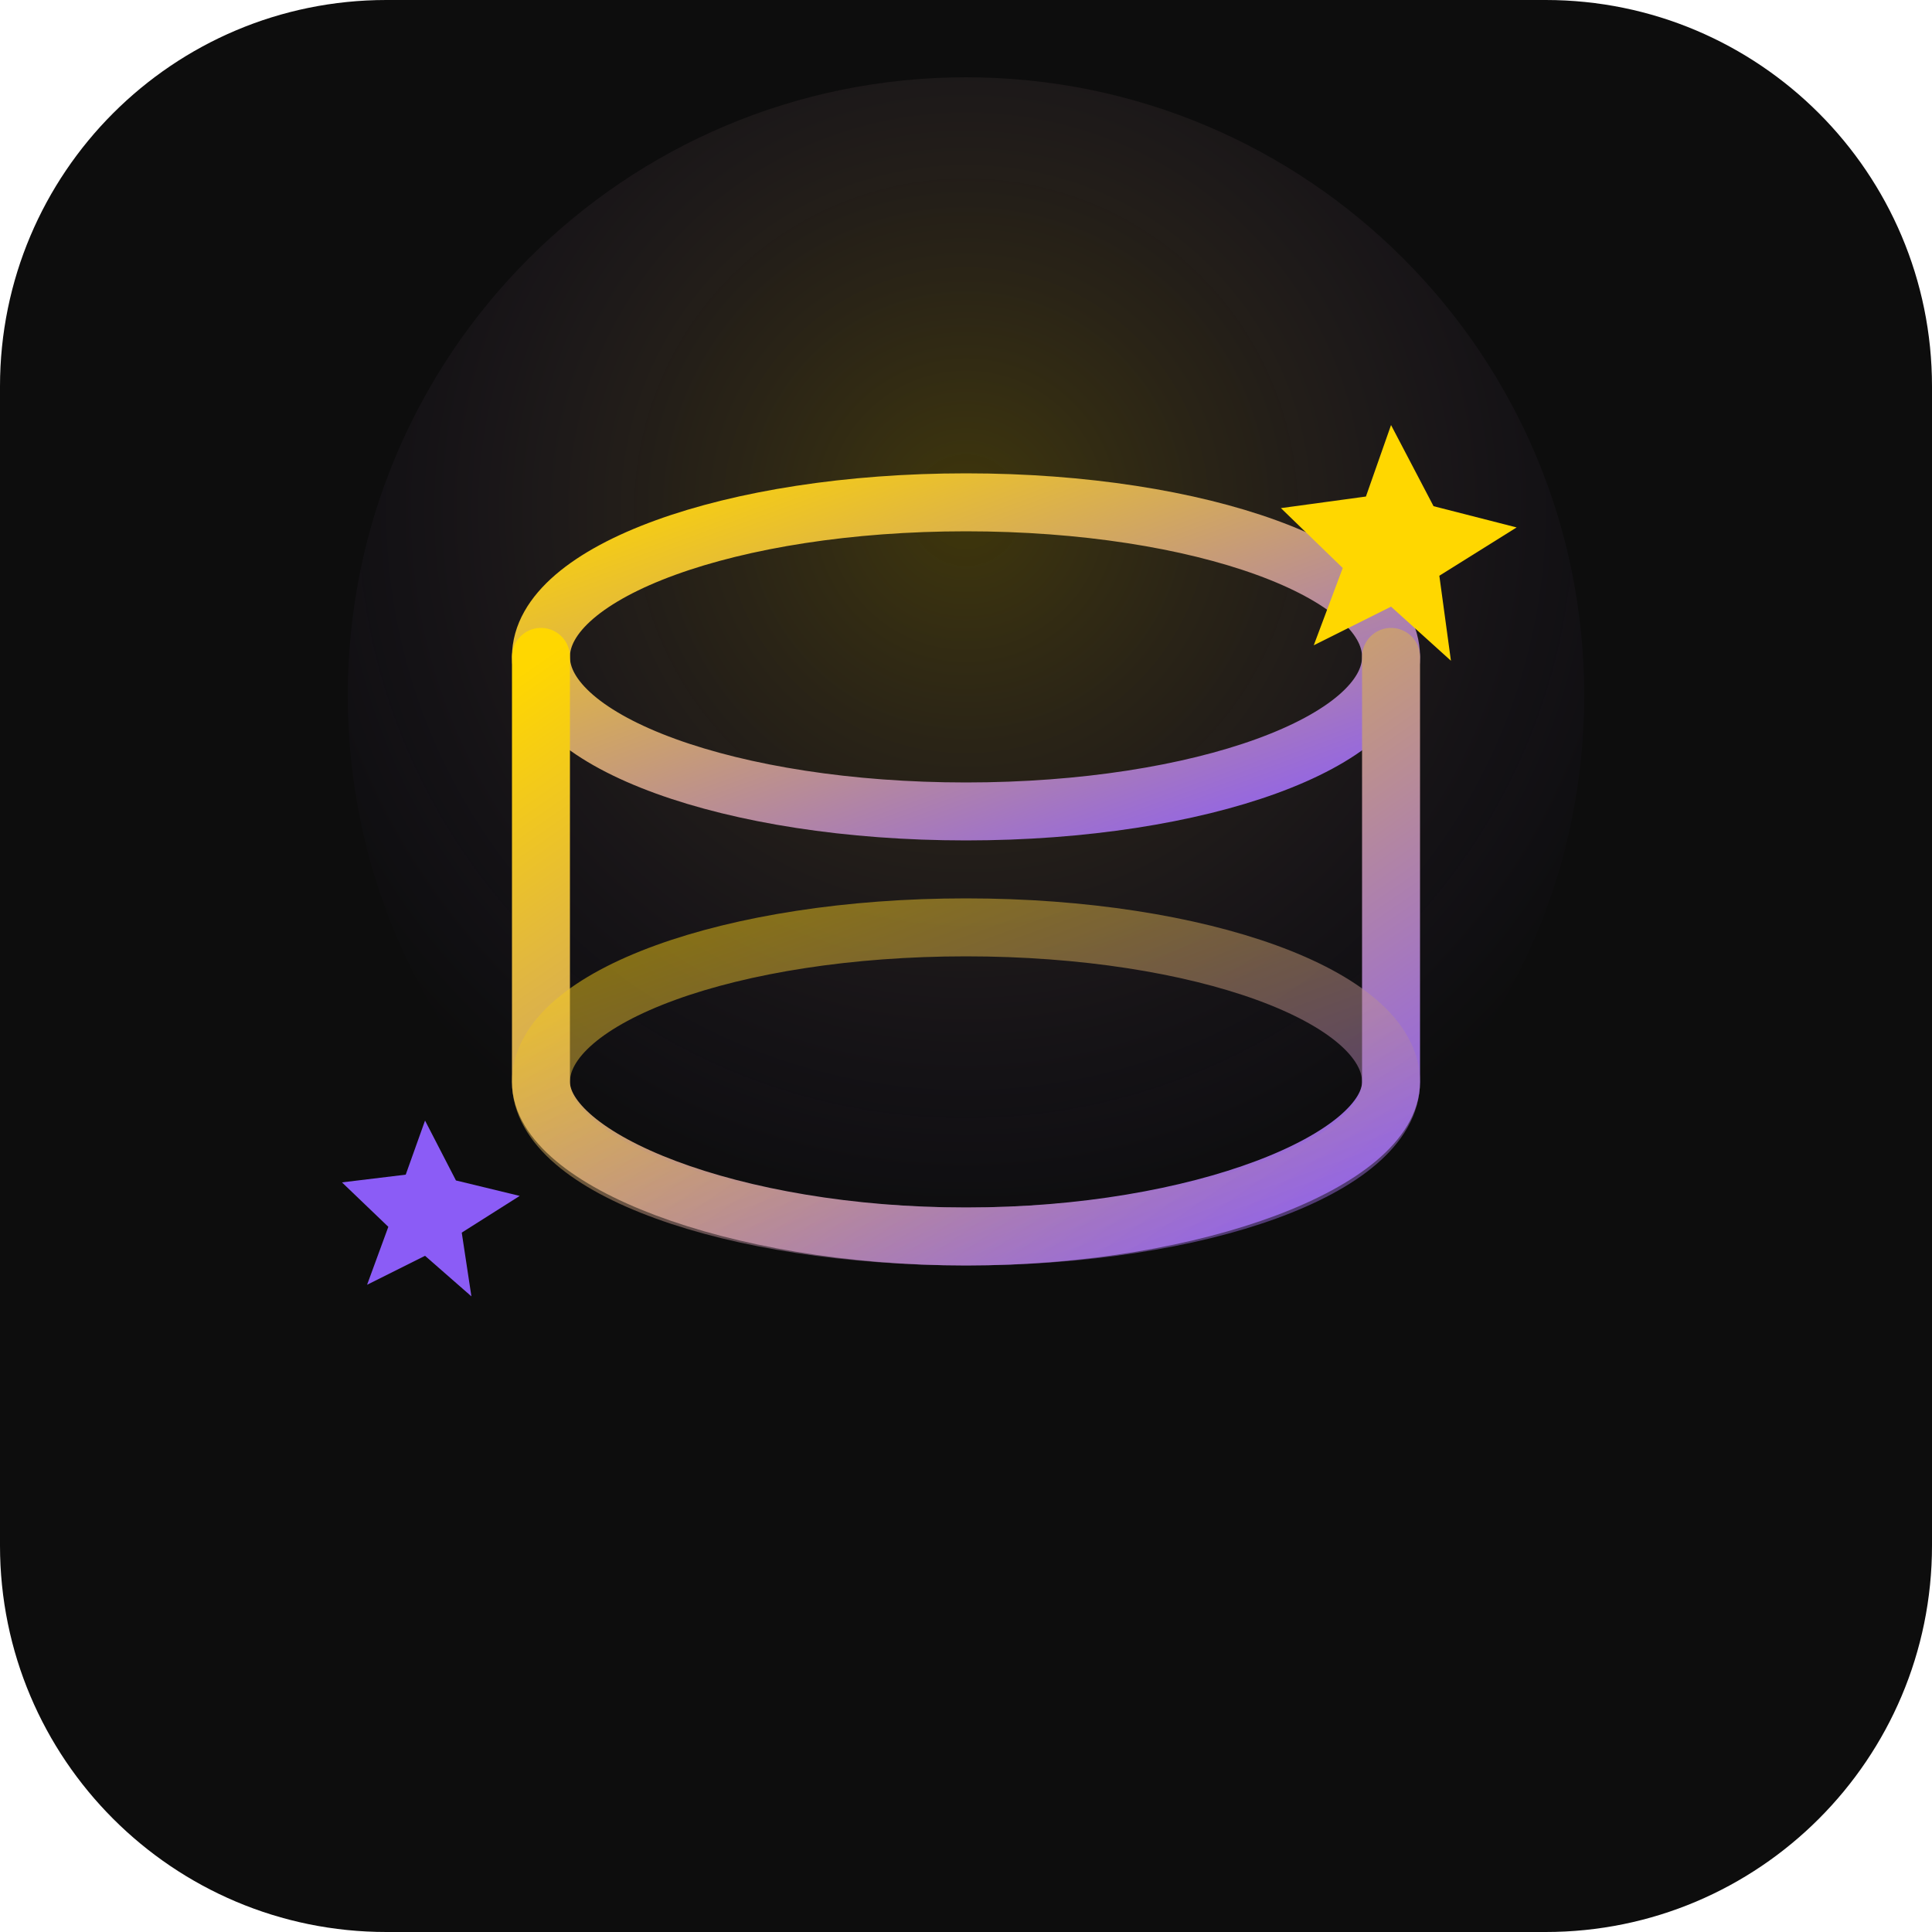
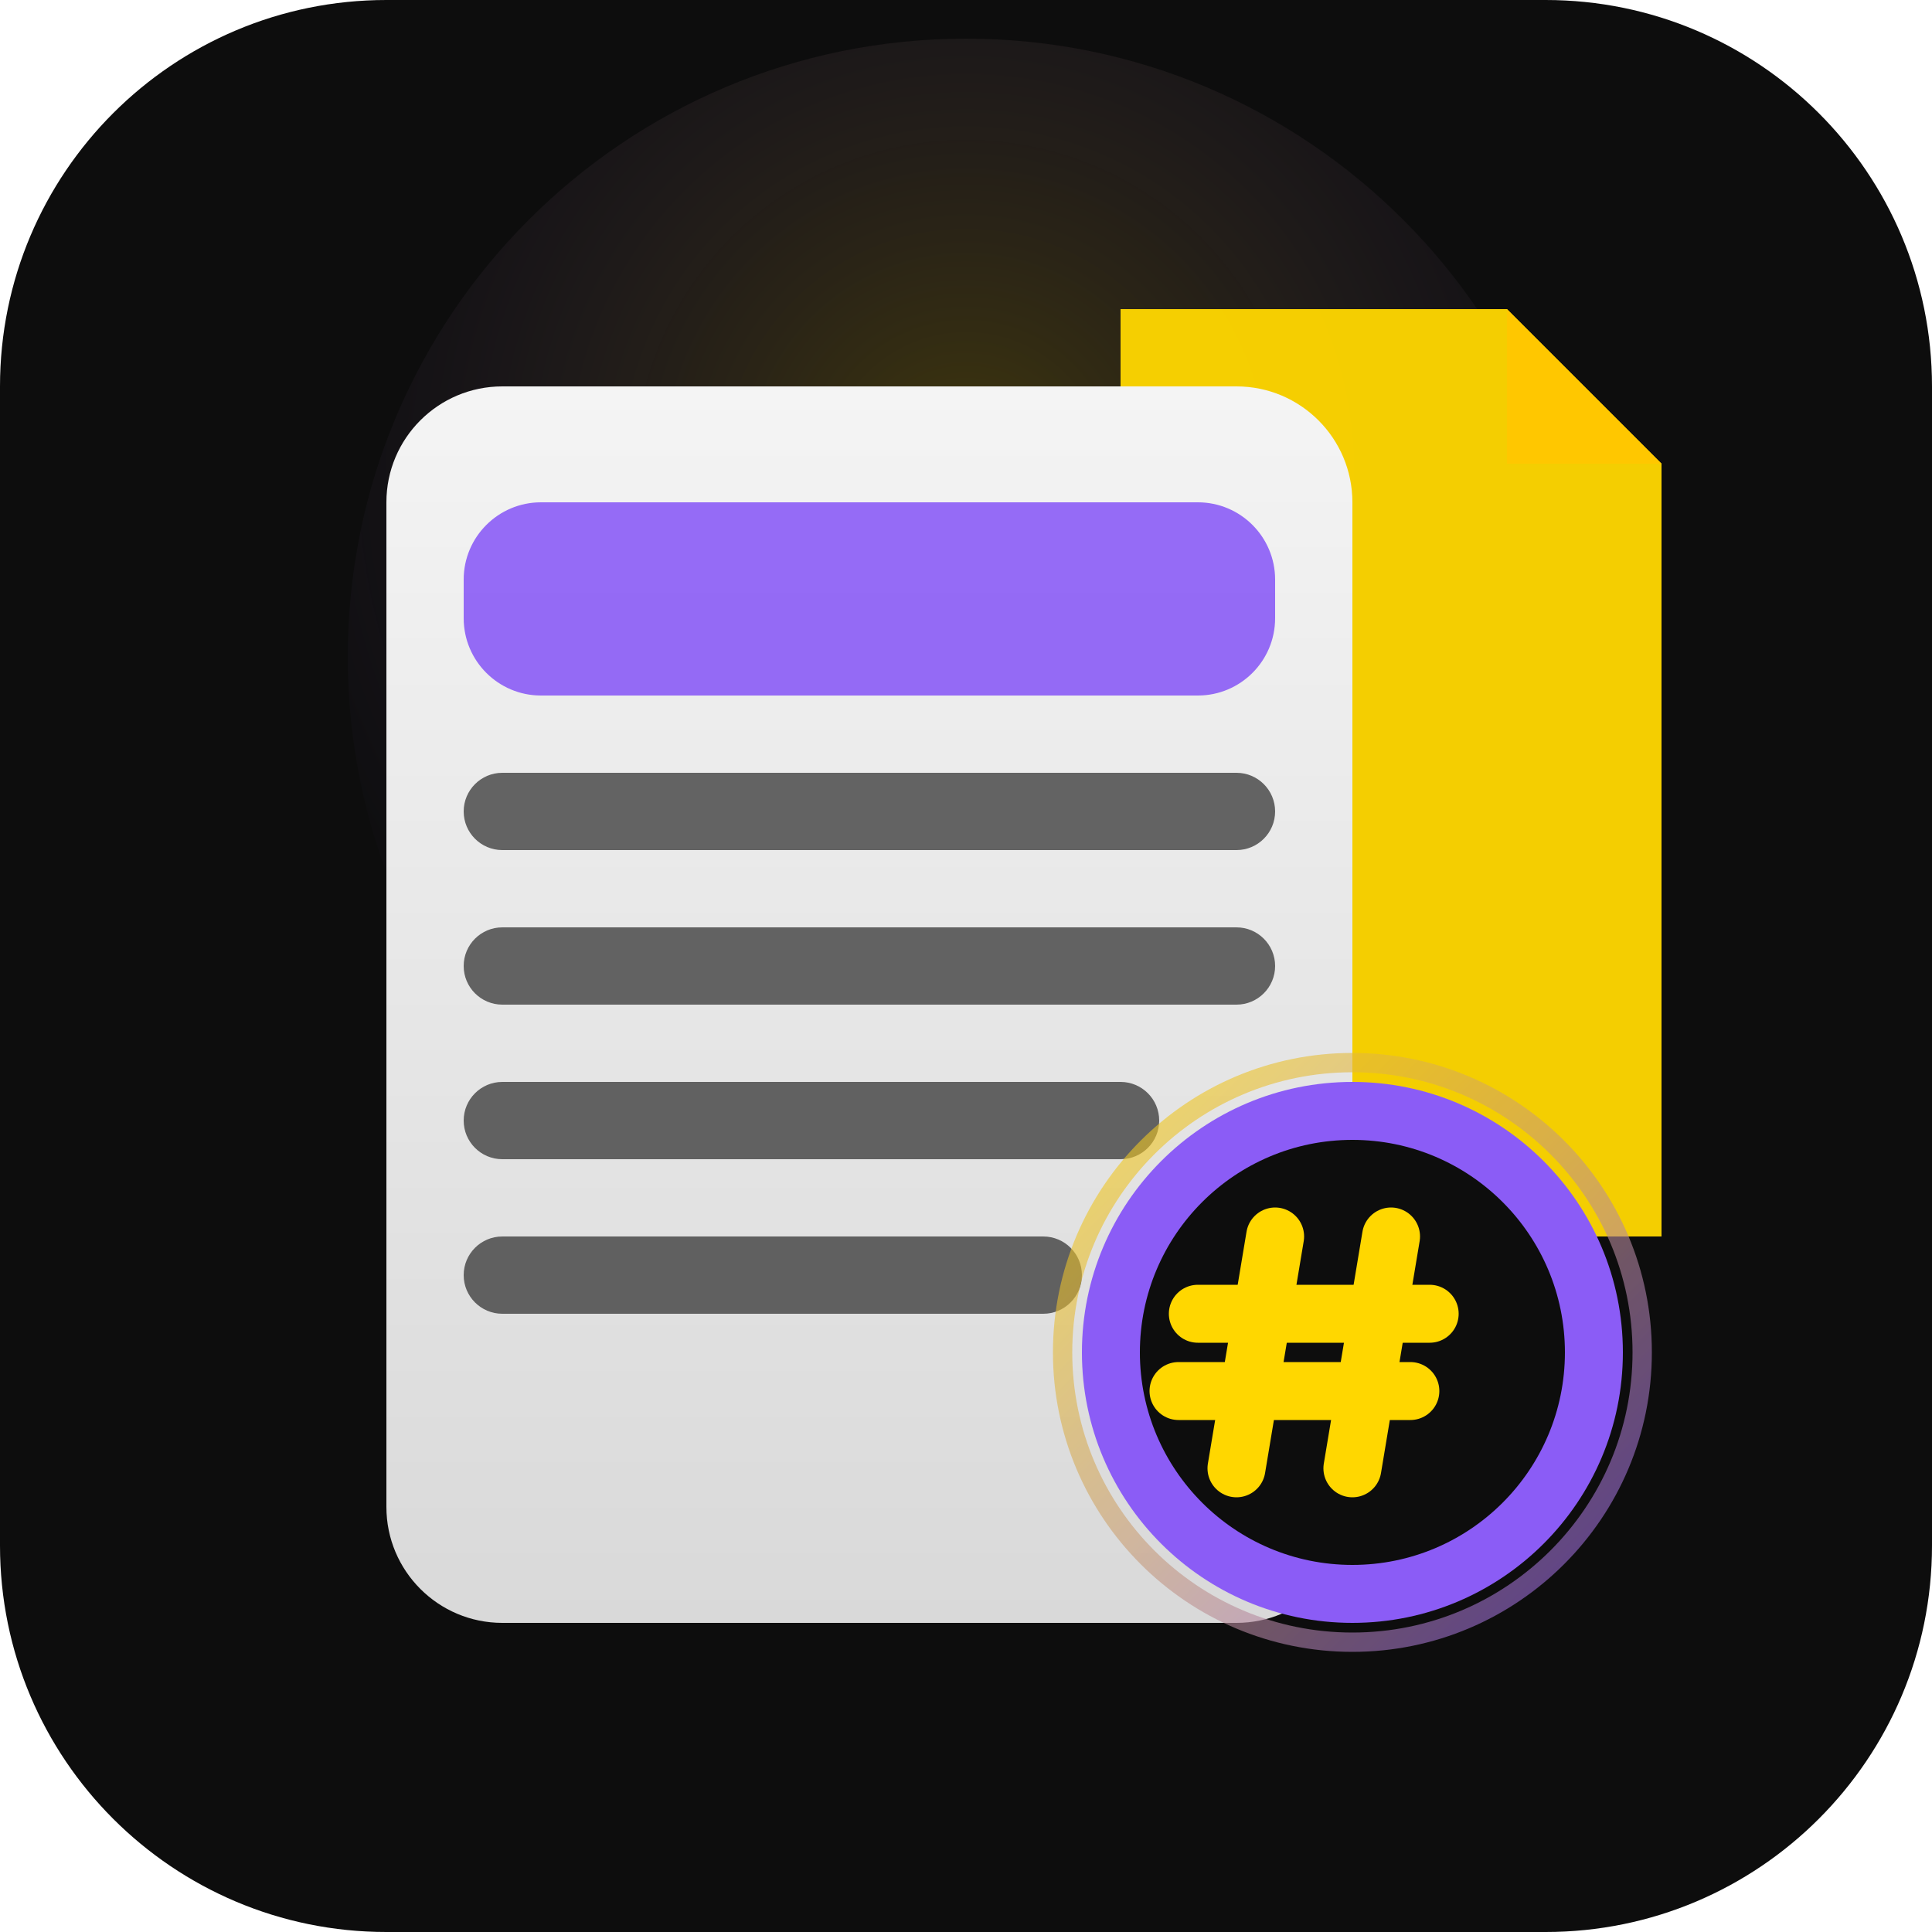
<svg xmlns="http://www.w3.org/2000/svg" viewBox="0 0 100 100">
  <defs>
    <linearGradient id="g" x1="0%" y1="0%" x2="100%" y2="100%">
      <stop offset="0%" stop-color="#FFD700" />
      <stop offset="100%" stop-color="#8B5CF6" />
+     </linearGradient>
+     <linearGradient id="paper" x1="0%" y1="0%" x2="0%" y2="100%">
+       <stop offset="0%" stop-color="#f4f4f4" />
+       <stop offset="100%" stop-color="#d9d9d9" />
    </linearGradient>
    <radialGradient id="glow" cx="50%" cy="35%" r="60%">
      <stop offset="0%" stop-color="#FFD700" stop-opacity="0.6" />
      <stop offset="100%" stop-color="#8B5CF6" stop-opacity="0" />
    </radialGradient>
  </defs>
  <rect width="100" height="100" rx="20" fill="#0d0d0d" />
-   <circle cx="50" cy="36" r="32" fill="url(#glow)" opacity="0.35">
+   <circle cx="50" cy="34" r="32" fill="url(#glow)" opacity="0.35">
    <animate attributeName="opacity" values="0.15;0.35;0.15" dur="3.2s" repeatCount="indefinite" />
  </circle>
-   <g id="db" stroke="url(#g)" stroke-width="3" fill="none" stroke-linecap="round" stroke-linejoin="round">
-     <ellipse cx="50" cy="34" rx="22" ry="8" />
-     <path d="M28 34v22c0 4 9.9 8 22 8s22-4 22-8V34" />
-     <ellipse cx="50" cy="56" rx="22" ry="8" opacity="0.5" />
+   <g id="doc" stroke="none">
+     <path d="M58 16h20l8 8v40H58z" fill="#FFD700" opacity="0.95" />
+     <path d="M86 24h-8v-8z" fill="#FFC700" />
+     <rect x="20" y="20" width="50" height="64" rx="6" fill="url(#paper)" />
+     <rect x="24" y="26" width="42" height="10" rx="4" fill="#8B5CF6" opacity="0.9" />
+     <rect x="24" y="40" width="42" height="4" rx="2" fill="#2a2a2a" opacity="0.7" />
+     <rect x="24" y="48" width="42" height="4" rx="2" fill="#2a2a2a" opacity="0.7" />
+     <rect x="24" y="56" width="36" height="4" rx="2" fill="#2a2a2a" opacity="0.7" />
+     <rect x="24" y="64" width="32" height="4" rx="2" fill="#2a2a2a" opacity="0.7" />
+     <circle cx="70" cy="70" r="14" fill="#8B5CF6" />
+     <circle cx="70" cy="70" r="11" fill="#0d0d0d" />
+     <g stroke="#FFD700" stroke-width="3" stroke-linecap="round">
+       <line x1="66" y1="64" x2="64" y2="76" />
+       <line x1="72" y1="64" x2="70" y2="76" />
+       <line x1="62" y1="68" x2="74" y2="68" />
+       <line x1="61" y1="72" x2="73" y2="72" />
+     </g>
    <animateTransform attributeName="transform" type="translate" values="0 0;0 -1;0 0" dur="2.6s" repeatCount="indefinite" />
  </g>
-   <g fill="#FFD700">
-     <path id="spark1" d="M72 22l2.2 4.2 4.3 1.1-4 2.5.6 4.4-3.1-2.8-4 2 1.5-4-3.2-3.1 4.4-.6z" />
-     <animateTransform href="#spark1" attributeName="transform" type="rotate" values="0 72 22;360 72 22" dur="2.8s" repeatCount="indefinite" />
-   </g>
-   <g fill="#8B5CF6">
-     <path id="spark2" d="M22 58l1.6 3.1 3.3.8-3 1.9.5 3.3-2.4-2.1-3 1.5 1.1-3-2.4-2.3 3.3-.4z" />
-     <animateTransform href="#spark2" attributeName="transform" type="rotate" values="0 22 58;-360 22 58" dur="3.4s" repeatCount="indefinite" />
-   </g>
+   <circle cx="70" cy="70" r="15" fill="none" stroke="url(#g)" stroke-width="1" opacity="0.6">
+     <animate attributeName="opacity" values="0.2;0.6;0.2" dur="2.6s" repeatCount="indefinite" />
+   </circle>
</svg>
